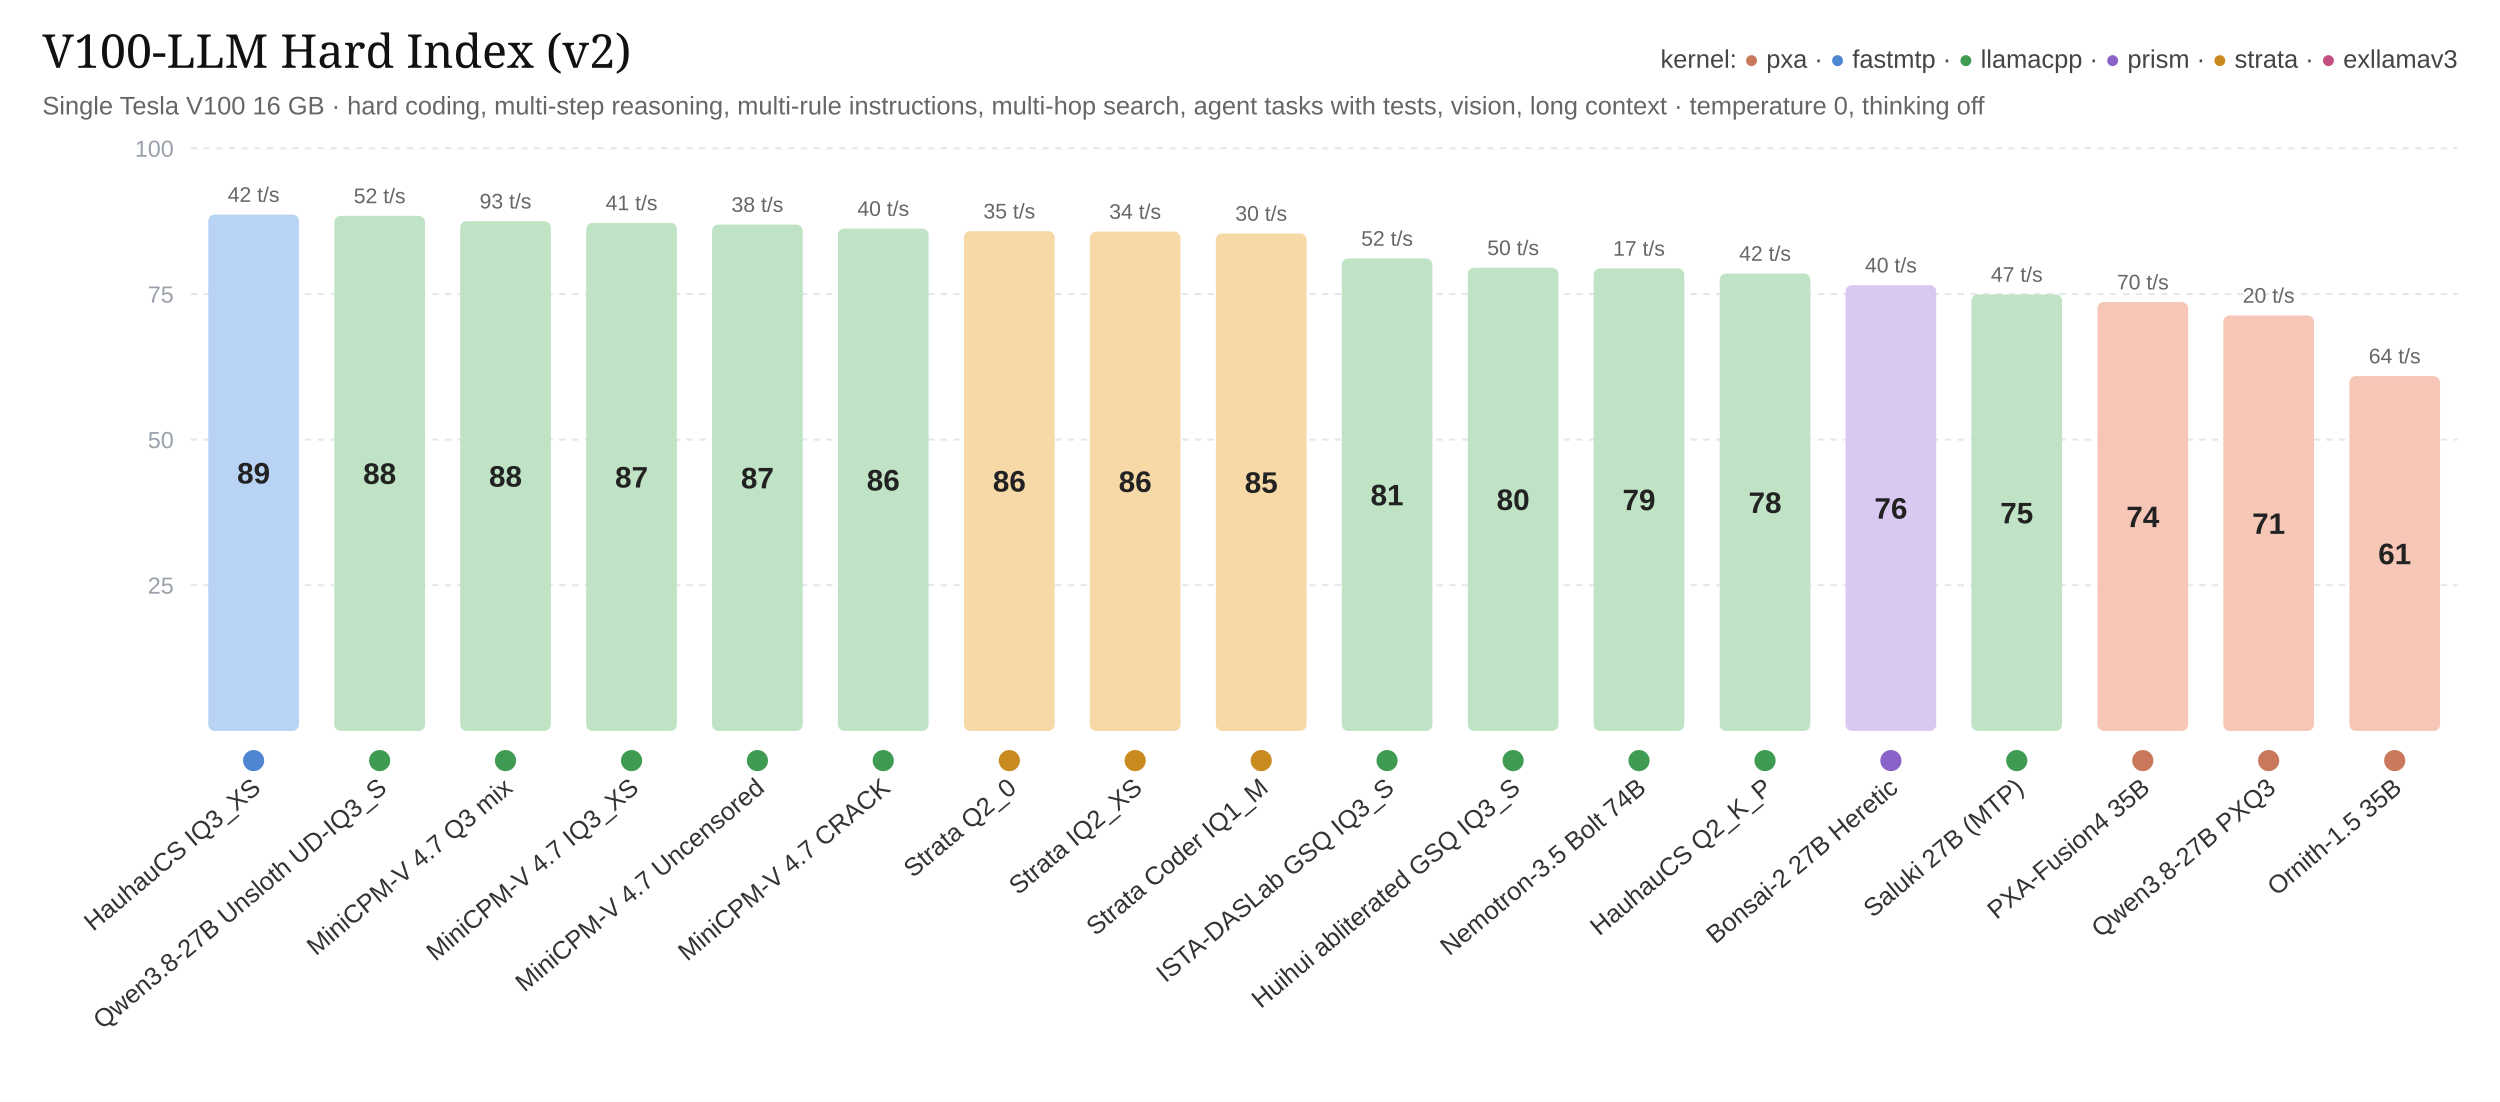
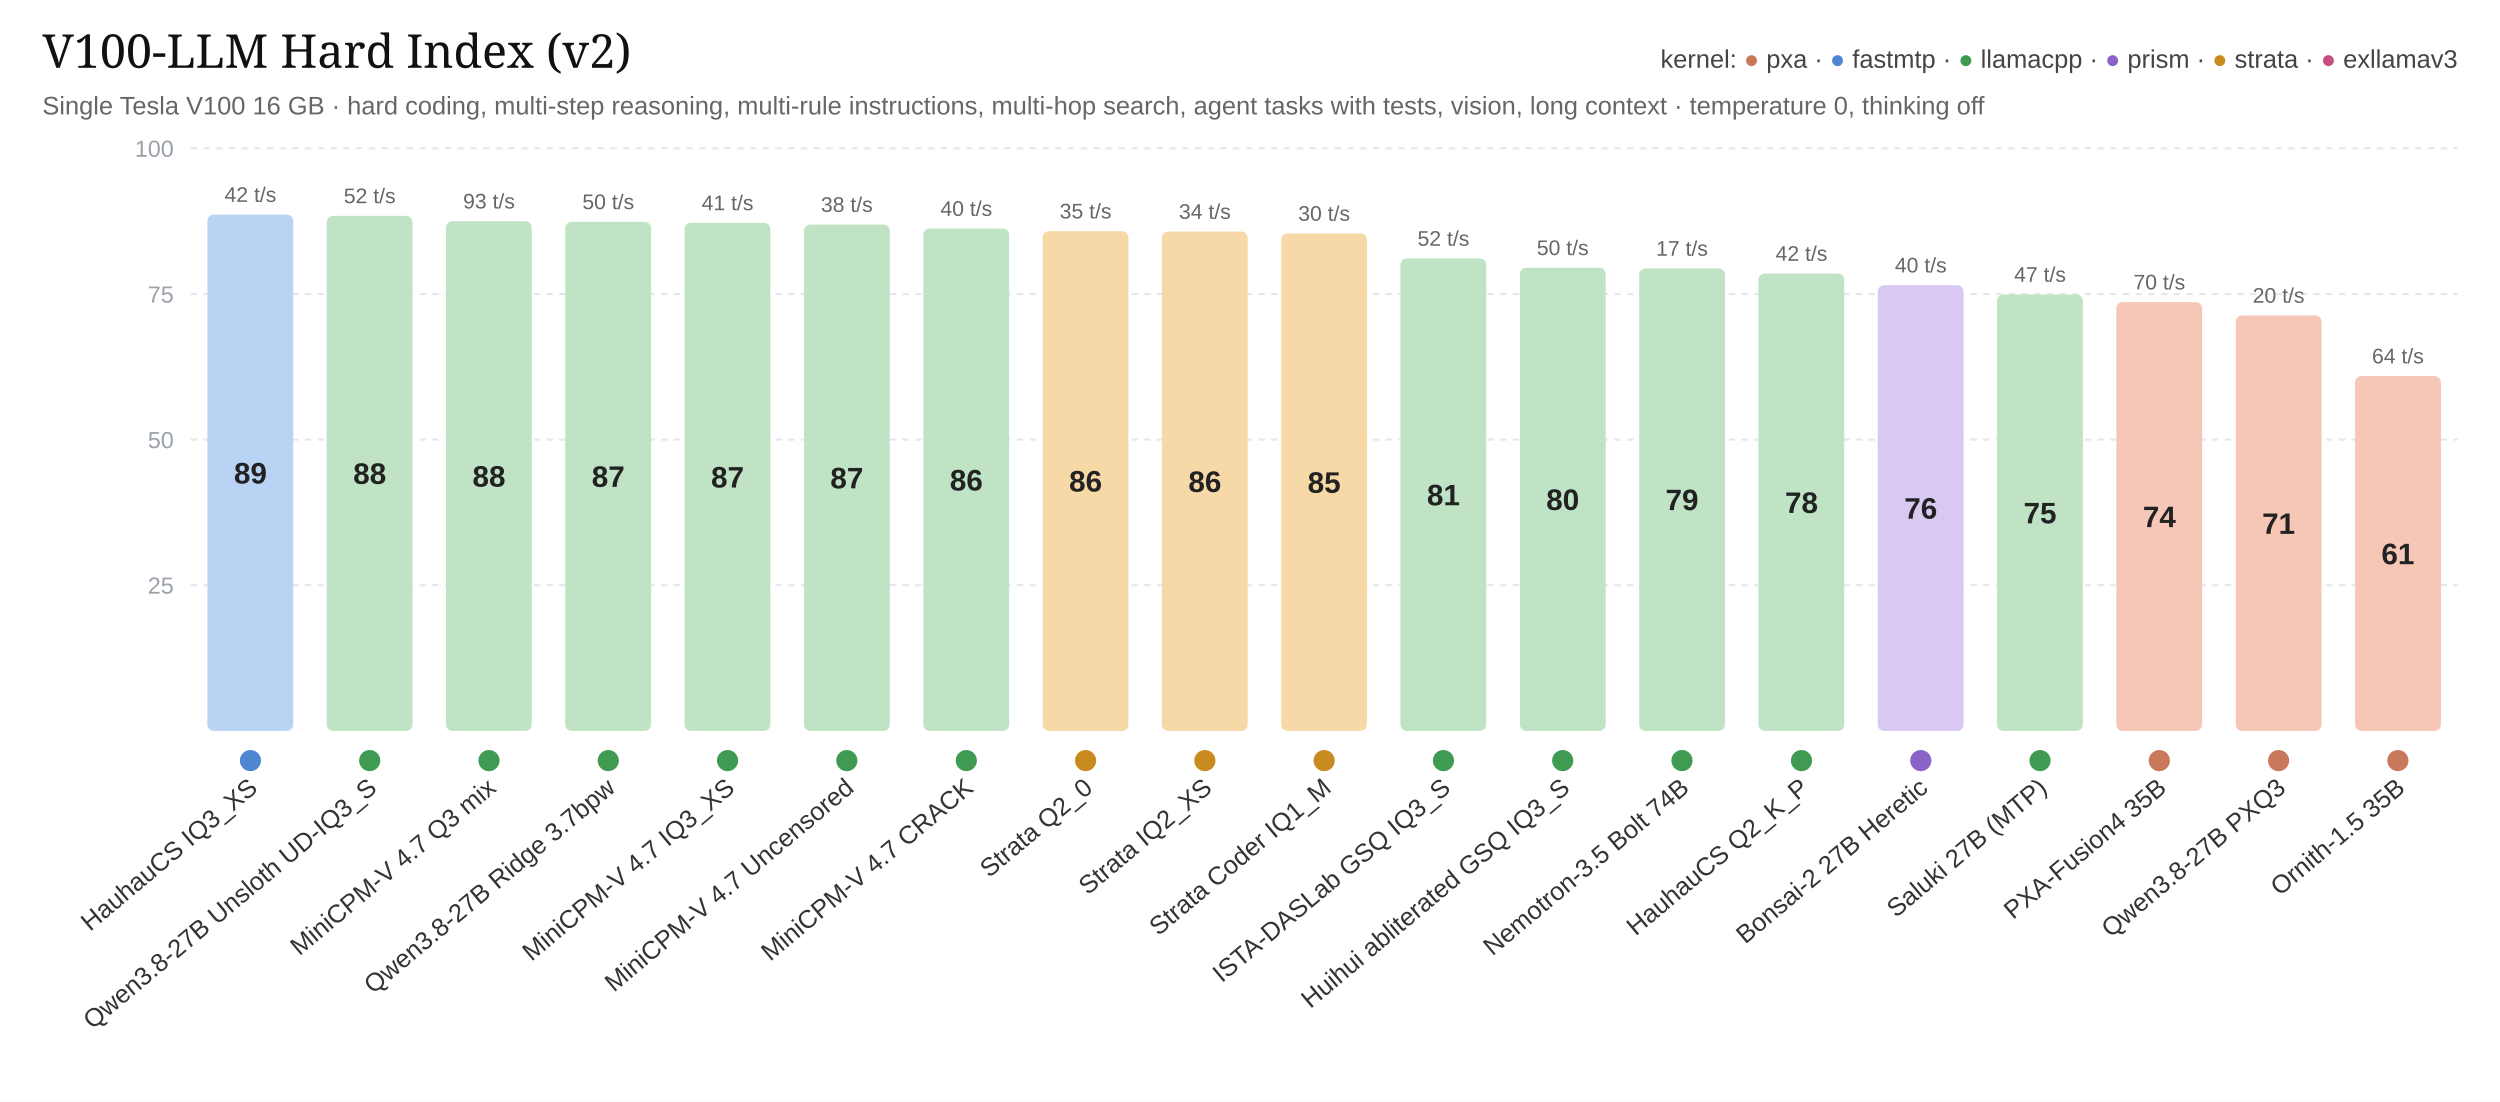
<svg xmlns="http://www.w3.org/2000/svg" viewBox="0 0 1180 520" font-family="Segoe UI, Arial, sans-serif">
  <rect width="1180" height="520" fill="#ffffff" />
  <text x="20" y="32" font-size="22" font-family="Georgia, serif" fill="#111">V100-LLM Hard Index (v2)</text>
  <text x="20" y="54" font-size="12" fill="#666">Single Tesla V100 16 GB · hard coding, multi-step reasoning, multi-rule instructions, multi-hop search, agent tasks with tests, vision, long context · temperature 0, thinking off</text>
  <line x1="90" x2="1160" y1="276.2" y2="276.2" stroke="#e5e7eb" stroke-dasharray="3 3" />
  <text x="82" y="280.2" font-size="11" fill="#9aa1ab" text-anchor="end">25</text>
  <line x1="90" x2="1160" y1="207.5" y2="207.5" stroke="#e5e7eb" stroke-dasharray="3 3" />
  <text x="82" y="211.5" font-size="11" fill="#9aa1ab" text-anchor="end">50</text>
  <line x1="90" x2="1160" y1="138.8" y2="138.8" stroke="#e5e7eb" stroke-dasharray="3 3" />
  <text x="82" y="142.8" font-size="11" fill="#9aa1ab" text-anchor="end">75</text>
  <line x1="90" x2="1160" y1="70.0" y2="70.0" stroke="#e5e7eb" stroke-dasharray="3 3" />
  <text x="82" y="74.0" font-size="11" fill="#9aa1ab" text-anchor="end">100</text>
-   <rect x="98.3" y="101.3" width="42.8" height="243.7" rx="3" fill="#b9d3f5" />
-   <text x="119.7" y="228.2" font-size="14" font-weight="600" fill="#222" text-anchor="middle">89</text>
-   <text x="119.7" y="95.3" font-size="10" fill="#666" text-anchor="middle">42 t/s</text>
-   <circle cx="119.7" cy="359" r="5" fill="#4f86d1" />
-   <text transform="translate(123.7,373) rotate(-40)" font-size="12" fill="#333" text-anchor="end">HauhauCS IQ3_XS</text>
-   <rect x="157.8" y="101.9" width="42.8" height="243.1" rx="3" fill="#bfe3c4" />
-   <text x="179.2" y="228.4" font-size="14" font-weight="600" fill="#222" text-anchor="middle">88</text>
-   <text x="179.2" y="95.9" font-size="10" fill="#666" text-anchor="middle">52 t/s</text>
-   <circle cx="179.2" cy="359" r="5" fill="#3f9a52" />
-   <text transform="translate(183.2,373) rotate(-40)" font-size="12" fill="#333" text-anchor="end">Qwen3.8-27B Unsloth UD-IQ3_S</text>
-   <rect x="217.2" y="104.4" width="42.8" height="240.6" rx="3" fill="#bfe3c4" />
-   <text x="238.6" y="229.7" font-size="14" font-weight="600" fill="#222" text-anchor="middle">88</text>
-   <text x="238.6" y="98.4" font-size="10" fill="#666" text-anchor="middle">93 t/s</text>
-   <circle cx="238.6" cy="359" r="5" fill="#3f9a52" />
-   <text transform="translate(242.6,373) rotate(-40)" font-size="12" fill="#333" text-anchor="end">MiniCPM-V 4.7 Q3 mix</text>
-   <rect x="276.7" y="105.2" width="42.8" height="239.8" rx="3" fill="#bfe3c4" />
-   <text x="298.1" y="230.1" font-size="14" font-weight="600" fill="#222" text-anchor="middle">87</text>
-   <text x="298.1" y="99.2" font-size="10" fill="#666" text-anchor="middle">41 t/s</text>
-   <circle cx="298.1" cy="359" r="5" fill="#3f9a52" />
-   <text transform="translate(302.1,373) rotate(-40)" font-size="12" fill="#333" text-anchor="end">MiniCPM-V 4.7 IQ3_XS</text>
-   <rect x="336.1" y="106.0" width="42.8" height="239.0" rx="3" fill="#bfe3c4" />
-   <text x="357.5" y="230.5" font-size="14" font-weight="600" fill="#222" text-anchor="middle">87</text>
-   <text x="357.5" y="100.0" font-size="10" fill="#666" text-anchor="middle">38 t/s</text>
-   <circle cx="357.5" cy="359" r="5" fill="#3f9a52" />
-   <text transform="translate(361.5,373) rotate(-40)" font-size="12" fill="#333" text-anchor="end">MiniCPM-V 4.7 Uncensored</text>
-   <rect x="395.5" y="107.9" width="42.8" height="237.1" rx="3" fill="#bfe3c4" />
-   <text x="416.9" y="231.5" font-size="14" font-weight="600" fill="#222" text-anchor="middle">86</text>
-   <text x="416.9" y="101.9" font-size="10" fill="#666" text-anchor="middle">40 t/s</text>
-   <circle cx="416.9" cy="359" r="5" fill="#3f9a52" />
-   <text transform="translate(420.9,373) rotate(-40)" font-size="12" fill="#333" text-anchor="end">MiniCPM-V 4.7 CRACK</text>
-   <rect x="455.0" y="109.1" width="42.8" height="235.9" rx="3" fill="#f7d9a8" />
-   <text x="476.4" y="232.0" font-size="14" font-weight="600" fill="#222" text-anchor="middle">86</text>
-   <text x="476.4" y="103.1" font-size="10" fill="#666" text-anchor="middle">35 t/s</text>
-   <circle cx="476.4" cy="359" r="5" fill="#c98a1f" />
-   <text transform="translate(480.4,373) rotate(-40)" font-size="12" fill="#333" text-anchor="end">Strata Q2_0</text>
-   <rect x="514.4" y="109.3" width="42.8" height="235.7" rx="3" fill="#f7d9a8" />
-   <text x="535.8" y="232.2" font-size="14" font-weight="600" fill="#222" text-anchor="middle">86</text>
-   <text x="535.8" y="103.3" font-size="10" fill="#666" text-anchor="middle">34 t/s</text>
-   <circle cx="535.8" cy="359" r="5" fill="#c98a1f" />
-   <text transform="translate(539.8,373) rotate(-40)" font-size="12" fill="#333" text-anchor="end">Strata IQ2_XS</text>
-   <rect x="573.9" y="110.2" width="42.8" height="234.8" rx="3" fill="#f7d9a8" />
-   <text x="595.3" y="232.6" font-size="14" font-weight="600" fill="#222" text-anchor="middle">85</text>
-   <text x="595.3" y="104.2" font-size="10" fill="#666" text-anchor="middle">30 t/s</text>
-   <circle cx="595.3" cy="359" r="5" fill="#c98a1f" />
-   <text transform="translate(599.3,373) rotate(-40)" font-size="12" fill="#333" text-anchor="end">Strata Coder IQ1_M</text>
-   <rect x="633.3" y="122.0" width="42.8" height="223.0" rx="3" fill="#bfe3c4" />
-   <text x="654.7" y="238.5" font-size="14" font-weight="600" fill="#222" text-anchor="middle">81</text>
-   <text x="654.7" y="116.0" font-size="10" fill="#666" text-anchor="middle">52 t/s</text>
-   <circle cx="654.7" cy="359" r="5" fill="#3f9a52" />
-   <text transform="translate(658.7,373) rotate(-40)" font-size="12" fill="#333" text-anchor="end">ISTA-DASLab GSQ IQ3_S</text>
-   <rect x="692.8" y="126.4" width="42.8" height="218.6" rx="3" fill="#bfe3c4" />
-   <text x="714.2" y="240.7" font-size="14" font-weight="600" fill="#222" text-anchor="middle">80</text>
-   <text x="714.2" y="120.4" font-size="10" fill="#666" text-anchor="middle">50 t/s</text>
-   <circle cx="714.2" cy="359" r="5" fill="#3f9a52" />
-   <text transform="translate(718.2,373) rotate(-40)" font-size="12" fill="#333" text-anchor="end">Huihui abliterated GSQ IQ3_S</text>
-   <rect x="752.2" y="126.7" width="42.8" height="218.3" rx="3" fill="#bfe3c4" />
-   <text x="773.6" y="240.8" font-size="14" font-weight="600" fill="#222" text-anchor="middle">79</text>
-   <text x="773.6" y="120.7" font-size="10" fill="#666" text-anchor="middle">17 t/s</text>
-   <circle cx="773.6" cy="359" r="5" fill="#3f9a52" />
-   <text transform="translate(777.6,373) rotate(-40)" font-size="12" fill="#333" text-anchor="end">Nemotron-3.5 Bolt 74B</text>
-   <rect x="811.7" y="129.1" width="42.8" height="215.9" rx="3" fill="#bfe3c4" />
-   <text x="833.1" y="242.1" font-size="14" font-weight="600" fill="#222" text-anchor="middle">78</text>
-   <text x="833.1" y="123.1" font-size="10" fill="#666" text-anchor="middle">42 t/s</text>
-   <circle cx="833.1" cy="359" r="5" fill="#3f9a52" />
-   <text transform="translate(837.1,373) rotate(-40)" font-size="12" fill="#333" text-anchor="end">HauhauCS Q2_K_P</text>
-   <rect x="871.1" y="134.6" width="42.8" height="210.4" rx="3" fill="#d9c8f2" />
-   <text x="892.5" y="244.8" font-size="14" font-weight="600" fill="#222" text-anchor="middle">76</text>
-   <text x="892.5" y="128.6" font-size="10" fill="#666" text-anchor="middle">40 t/s</text>
-   <circle cx="892.5" cy="359" r="5" fill="#8a63c9" />
-   <text transform="translate(896.5,373) rotate(-40)" font-size="12" fill="#333" text-anchor="end">Bonsai-2 27B Heretic</text>
-   <rect x="930.5" y="139.0" width="42.8" height="206.0" rx="3" fill="#bfe3c4" />
-   <text x="951.9" y="247.0" font-size="14" font-weight="600" fill="#222" text-anchor="middle">75</text>
-   <text x="951.9" y="133.0" font-size="10" fill="#666" text-anchor="middle">47 t/s</text>
-   <circle cx="951.9" cy="359" r="5" fill="#3f9a52" />
-   <text transform="translate(955.9,373) rotate(-40)" font-size="12" fill="#333" text-anchor="end">Saluki 27B (MTP)</text>
-   <rect x="990.0" y="142.6" width="42.8" height="202.4" rx="3" fill="#f6c7b6" />
-   <text x="1011.4" y="248.8" font-size="14" font-weight="600" fill="#222" text-anchor="middle">74</text>
-   <text x="1011.4" y="136.6" font-size="10" fill="#666" text-anchor="middle">70 t/s</text>
-   <circle cx="1011.4" cy="359" r="5" fill="#c9785c" />
-   <text transform="translate(1015.4,373) rotate(-40)" font-size="12" fill="#333" text-anchor="end">PXA-Fusion4 35B</text>
-   <rect x="1049.4" y="148.9" width="42.8" height="196.1" rx="3" fill="#f6c7b6" />
-   <text x="1070.8" y="252.0" font-size="14" font-weight="600" fill="#222" text-anchor="middle">71</text>
-   <text x="1070.8" y="142.9" font-size="10" fill="#666" text-anchor="middle">20 t/s</text>
-   <circle cx="1070.8" cy="359" r="5" fill="#c9785c" />
-   <text transform="translate(1074.8,373) rotate(-40)" font-size="12" fill="#333" text-anchor="end">Qwen3.8-27B PXQ3</text>
-   <rect x="1108.9" y="177.5" width="42.8" height="167.5" rx="3" fill="#f6c7b6" />
-   <text x="1130.3" y="266.3" font-size="14" font-weight="600" fill="#222" text-anchor="middle">61</text>
-   <text x="1130.3" y="171.5" font-size="10" fill="#666" text-anchor="middle">64 t/s</text>
-   <circle cx="1130.3" cy="359" r="5" fill="#c9785c" />
-   <text transform="translate(1134.3,373) rotate(-40)" font-size="12" fill="#333" text-anchor="end">Ornith-1.5 35B</text>
+   <rect x="97.9" y="101.3" width="40.5" height="243.7" rx="3" fill="#b9d3f5" />
+   <text x="118.2" y="228.2" font-size="14" font-weight="600" fill="#222" text-anchor="middle">89</text>
+   <text x="118.2" y="95.3" font-size="10" fill="#666" text-anchor="middle">42 t/s</text>
+   <circle cx="118.2" cy="359" r="5" fill="#4f86d1" />
+   <text transform="translate(122.2,373) rotate(-40)" font-size="12" fill="#333" text-anchor="end">HauhauCS IQ3_XS</text>
+   <rect x="154.2" y="101.9" width="40.5" height="243.1" rx="3" fill="#bfe3c4" />
+   <text x="174.5" y="228.4" font-size="14" font-weight="600" fill="#222" text-anchor="middle">88</text>
+   <text x="174.5" y="95.9" font-size="10" fill="#666" text-anchor="middle">52 t/s</text>
+   <circle cx="174.5" cy="359" r="5" fill="#3f9a52" />
+   <text transform="translate(178.5,373) rotate(-40)" font-size="12" fill="#333" text-anchor="end">Qwen3.8-27B Unsloth UD-IQ3_S</text>
+   <rect x="210.5" y="104.4" width="40.5" height="240.6" rx="3" fill="#bfe3c4" />
+   <text x="230.8" y="229.7" font-size="14" font-weight="600" fill="#222" text-anchor="middle">88</text>
+   <text x="230.8" y="98.4" font-size="10" fill="#666" text-anchor="middle">93 t/s</text>
+   <circle cx="230.8" cy="359" r="5" fill="#3f9a52" />
+   <text transform="translate(234.8,373) rotate(-40)" font-size="12" fill="#333" text-anchor="end">MiniCPM-V 4.7 Q3 mix</text>
+   <rect x="266.8" y="104.7" width="40.5" height="240.3" rx="3" fill="#bfe3c4" />
+   <text x="287.1" y="229.8" font-size="14" font-weight="600" fill="#222" text-anchor="middle">87</text>
+   <text x="287.1" y="98.7" font-size="10" fill="#666" text-anchor="middle">50 t/s</text>
+   <circle cx="287.1" cy="359" r="5" fill="#3f9a52" />
+   <text transform="translate(291.1,373) rotate(-40)" font-size="12" fill="#333" text-anchor="end">Qwen3.8-27B Ridge 3.7bpw</text>
+   <rect x="323.1" y="105.2" width="40.5" height="239.8" rx="3" fill="#bfe3c4" />
+   <text x="343.4" y="230.1" font-size="14" font-weight="600" fill="#222" text-anchor="middle">87</text>
+   <text x="343.4" y="99.2" font-size="10" fill="#666" text-anchor="middle">41 t/s</text>
+   <circle cx="343.4" cy="359" r="5" fill="#3f9a52" />
+   <text transform="translate(347.4,373) rotate(-40)" font-size="12" fill="#333" text-anchor="end">MiniCPM-V 4.7 IQ3_XS</text>
+   <rect x="379.5" y="106.0" width="40.5" height="239.0" rx="3" fill="#bfe3c4" />
+   <text x="399.7" y="230.5" font-size="14" font-weight="600" fill="#222" text-anchor="middle">87</text>
+   <text x="399.7" y="100.0" font-size="10" fill="#666" text-anchor="middle">38 t/s</text>
+   <circle cx="399.7" cy="359" r="5" fill="#3f9a52" />
+   <text transform="translate(403.7,373) rotate(-40)" font-size="12" fill="#333" text-anchor="end">MiniCPM-V 4.7 Uncensored</text>
+   <rect x="435.8" y="107.9" width="40.5" height="237.1" rx="3" fill="#bfe3c4" />
+   <text x="456.1" y="231.5" font-size="14" font-weight="600" fill="#222" text-anchor="middle">86</text>
+   <text x="456.1" y="101.9" font-size="10" fill="#666" text-anchor="middle">40 t/s</text>
+   <circle cx="456.1" cy="359" r="5" fill="#3f9a52" />
+   <text transform="translate(460.1,373) rotate(-40)" font-size="12" fill="#333" text-anchor="end">MiniCPM-V 4.7 CRACK</text>
+   <rect x="492.1" y="109.1" width="40.5" height="235.9" rx="3" fill="#f7d9a8" />
+   <text x="512.4" y="232.0" font-size="14" font-weight="600" fill="#222" text-anchor="middle">86</text>
+   <text x="512.4" y="103.1" font-size="10" fill="#666" text-anchor="middle">35 t/s</text>
+   <circle cx="512.4" cy="359" r="5" fill="#c98a1f" />
+   <text transform="translate(516.4,373) rotate(-40)" font-size="12" fill="#333" text-anchor="end">Strata Q2_0</text>
+   <rect x="548.4" y="109.3" width="40.5" height="235.7" rx="3" fill="#f7d9a8" />
+   <text x="568.7" y="232.2" font-size="14" font-weight="600" fill="#222" text-anchor="middle">86</text>
+   <text x="568.7" y="103.3" font-size="10" fill="#666" text-anchor="middle">34 t/s</text>
+   <circle cx="568.7" cy="359" r="5" fill="#c98a1f" />
+   <text transform="translate(572.7,373) rotate(-40)" font-size="12" fill="#333" text-anchor="end">Strata IQ2_XS</text>
+   <rect x="604.7" y="110.2" width="40.5" height="234.8" rx="3" fill="#f7d9a8" />
+   <text x="625.0" y="232.6" font-size="14" font-weight="600" fill="#222" text-anchor="middle">85</text>
+   <text x="625.0" y="104.2" font-size="10" fill="#666" text-anchor="middle">30 t/s</text>
+   <circle cx="625.0" cy="359" r="5" fill="#c98a1f" />
+   <text transform="translate(629.0,373) rotate(-40)" font-size="12" fill="#333" text-anchor="end">Strata Coder IQ1_M</text>
+   <rect x="661.0" y="122.0" width="40.5" height="223.0" rx="3" fill="#bfe3c4" />
+   <text x="681.3" y="238.5" font-size="14" font-weight="600" fill="#222" text-anchor="middle">81</text>
+   <text x="681.3" y="116.0" font-size="10" fill="#666" text-anchor="middle">52 t/s</text>
+   <circle cx="681.3" cy="359" r="5" fill="#3f9a52" />
+   <text transform="translate(685.3,373) rotate(-40)" font-size="12" fill="#333" text-anchor="end">ISTA-DASLab GSQ IQ3_S</text>
+   <rect x="717.4" y="126.4" width="40.5" height="218.6" rx="3" fill="#bfe3c4" />
+   <text x="737.6" y="240.7" font-size="14" font-weight="600" fill="#222" text-anchor="middle">80</text>
+   <text x="737.6" y="120.4" font-size="10" fill="#666" text-anchor="middle">50 t/s</text>
+   <circle cx="737.6" cy="359" r="5" fill="#3f9a52" />
+   <text transform="translate(741.6,373) rotate(-40)" font-size="12" fill="#333" text-anchor="end">Huihui abliterated GSQ IQ3_S</text>
+   <rect x="773.7" y="126.7" width="40.5" height="218.3" rx="3" fill="#bfe3c4" />
+   <text x="793.9" y="240.8" font-size="14" font-weight="600" fill="#222" text-anchor="middle">79</text>
+   <text x="793.9" y="120.7" font-size="10" fill="#666" text-anchor="middle">17 t/s</text>
+   <circle cx="793.9" cy="359" r="5" fill="#3f9a52" />
+   <text transform="translate(797.9,373) rotate(-40)" font-size="12" fill="#333" text-anchor="end">Nemotron-3.5 Bolt 74B</text>
+   <rect x="830.0" y="129.1" width="40.5" height="215.9" rx="3" fill="#bfe3c4" />
+   <text x="850.3" y="242.1" font-size="14" font-weight="600" fill="#222" text-anchor="middle">78</text>
+   <text x="850.3" y="123.1" font-size="10" fill="#666" text-anchor="middle">42 t/s</text>
+   <circle cx="850.3" cy="359" r="5" fill="#3f9a52" />
+   <text transform="translate(854.3,373) rotate(-40)" font-size="12" fill="#333" text-anchor="end">HauhauCS Q2_K_P</text>
+   <rect x="886.3" y="134.6" width="40.5" height="210.4" rx="3" fill="#d9c8f2" />
+   <text x="906.6" y="244.8" font-size="14" font-weight="600" fill="#222" text-anchor="middle">76</text>
+   <text x="906.6" y="128.6" font-size="10" fill="#666" text-anchor="middle">40 t/s</text>
+   <circle cx="906.6" cy="359" r="5" fill="#8a63c9" />
+   <text transform="translate(910.6,373) rotate(-40)" font-size="12" fill="#333" text-anchor="end">Bonsai-2 27B Heretic</text>
+   <rect x="942.6" y="139.0" width="40.5" height="206.0" rx="3" fill="#bfe3c4" />
+   <text x="962.9" y="247.0" font-size="14" font-weight="600" fill="#222" text-anchor="middle">75</text>
+   <text x="962.9" y="133.0" font-size="10" fill="#666" text-anchor="middle">47 t/s</text>
+   <circle cx="962.9" cy="359" r="5" fill="#3f9a52" />
+   <text transform="translate(966.9,373) rotate(-40)" font-size="12" fill="#333" text-anchor="end">Saluki 27B (MTP)</text>
+   <rect x="998.9" y="142.6" width="40.5" height="202.4" rx="3" fill="#f6c7b6" />
+   <text x="1019.2" y="248.8" font-size="14" font-weight="600" fill="#222" text-anchor="middle">74</text>
+   <text x="1019.2" y="136.6" font-size="10" fill="#666" text-anchor="middle">70 t/s</text>
+   <circle cx="1019.2" cy="359" r="5" fill="#c9785c" />
+   <text transform="translate(1023.2,373) rotate(-40)" font-size="12" fill="#333" text-anchor="end">PXA-Fusion4 35B</text>
+   <rect x="1055.3" y="148.9" width="40.5" height="196.1" rx="3" fill="#f6c7b6" />
+   <text x="1075.5" y="252.0" font-size="14" font-weight="600" fill="#222" text-anchor="middle">71</text>
+   <text x="1075.5" y="142.9" font-size="10" fill="#666" text-anchor="middle">20 t/s</text>
+   <circle cx="1075.5" cy="359" r="5" fill="#c9785c" />
+   <text transform="translate(1079.5,373) rotate(-40)" font-size="12" fill="#333" text-anchor="end">Qwen3.8-27B PXQ3</text>
+   <rect x="1111.6" y="177.5" width="40.5" height="167.5" rx="3" fill="#f6c7b6" />
+   <text x="1131.8" y="266.3" font-size="14" font-weight="600" fill="#222" text-anchor="middle">61</text>
+   <text x="1131.8" y="171.5" font-size="10" fill="#666" text-anchor="middle">64 t/s</text>
+   <circle cx="1131.8" cy="359" r="5" fill="#c9785c" />
+   <text transform="translate(1135.8,373) rotate(-40)" font-size="12" fill="#333" text-anchor="end">Ornith-1.5 35B</text>
  <circle cx="1065" cy="42" r="0" />
  <circle cx="1065" cy="42" r="0" />
  <circle cx="1065" cy="42" r="0" />
  <circle cx="1065" cy="42" r="0" />
  <circle cx="1065" cy="42" r="0" />
  <circle cx="1065" cy="42" r="0" />
  <text x="1160" y="32" font-size="12" fill="#444" text-anchor="end">kernel: <tspan fill="#c9785c">●</tspan> pxa · <tspan fill="#4f86d1">●</tspan> fastmtp · <tspan fill="#3f9a52">●</tspan> llamacpp · <tspan fill="#8a63c9">●</tspan> prism · <tspan fill="#c98a1f">●</tspan> strata · <tspan fill="#c24f80">●</tspan> exllamav3</text>
</svg>
